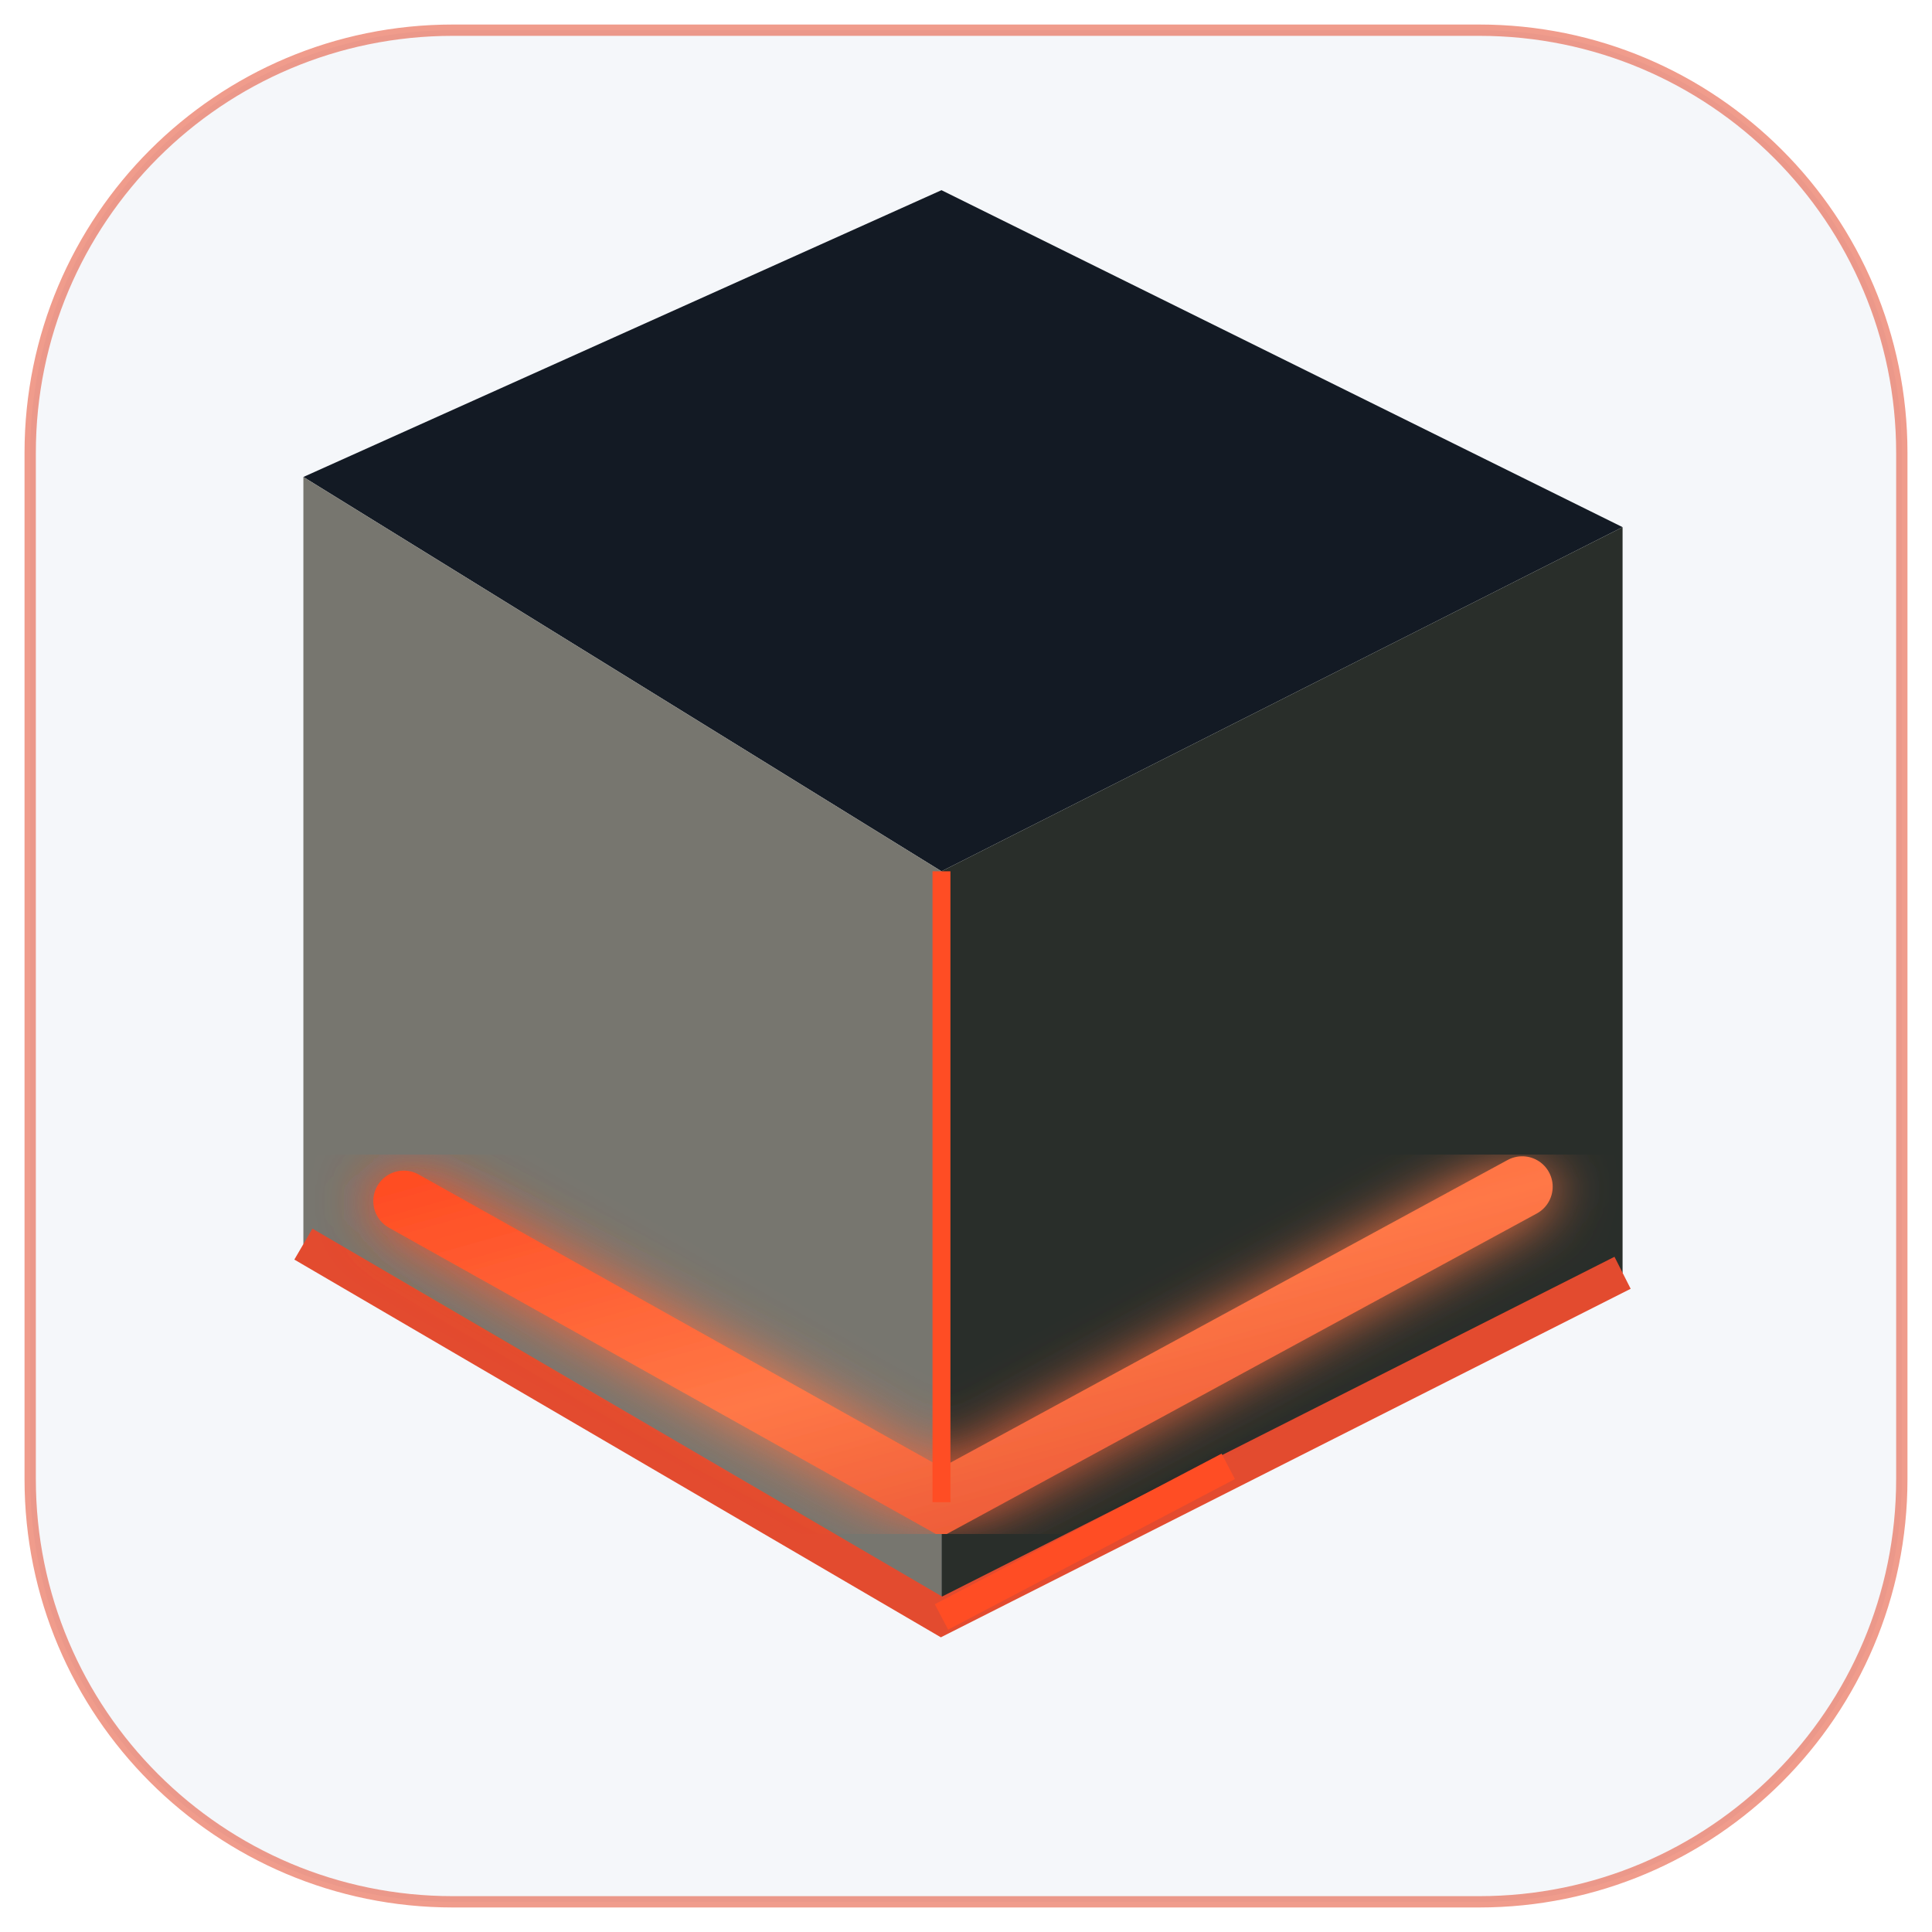
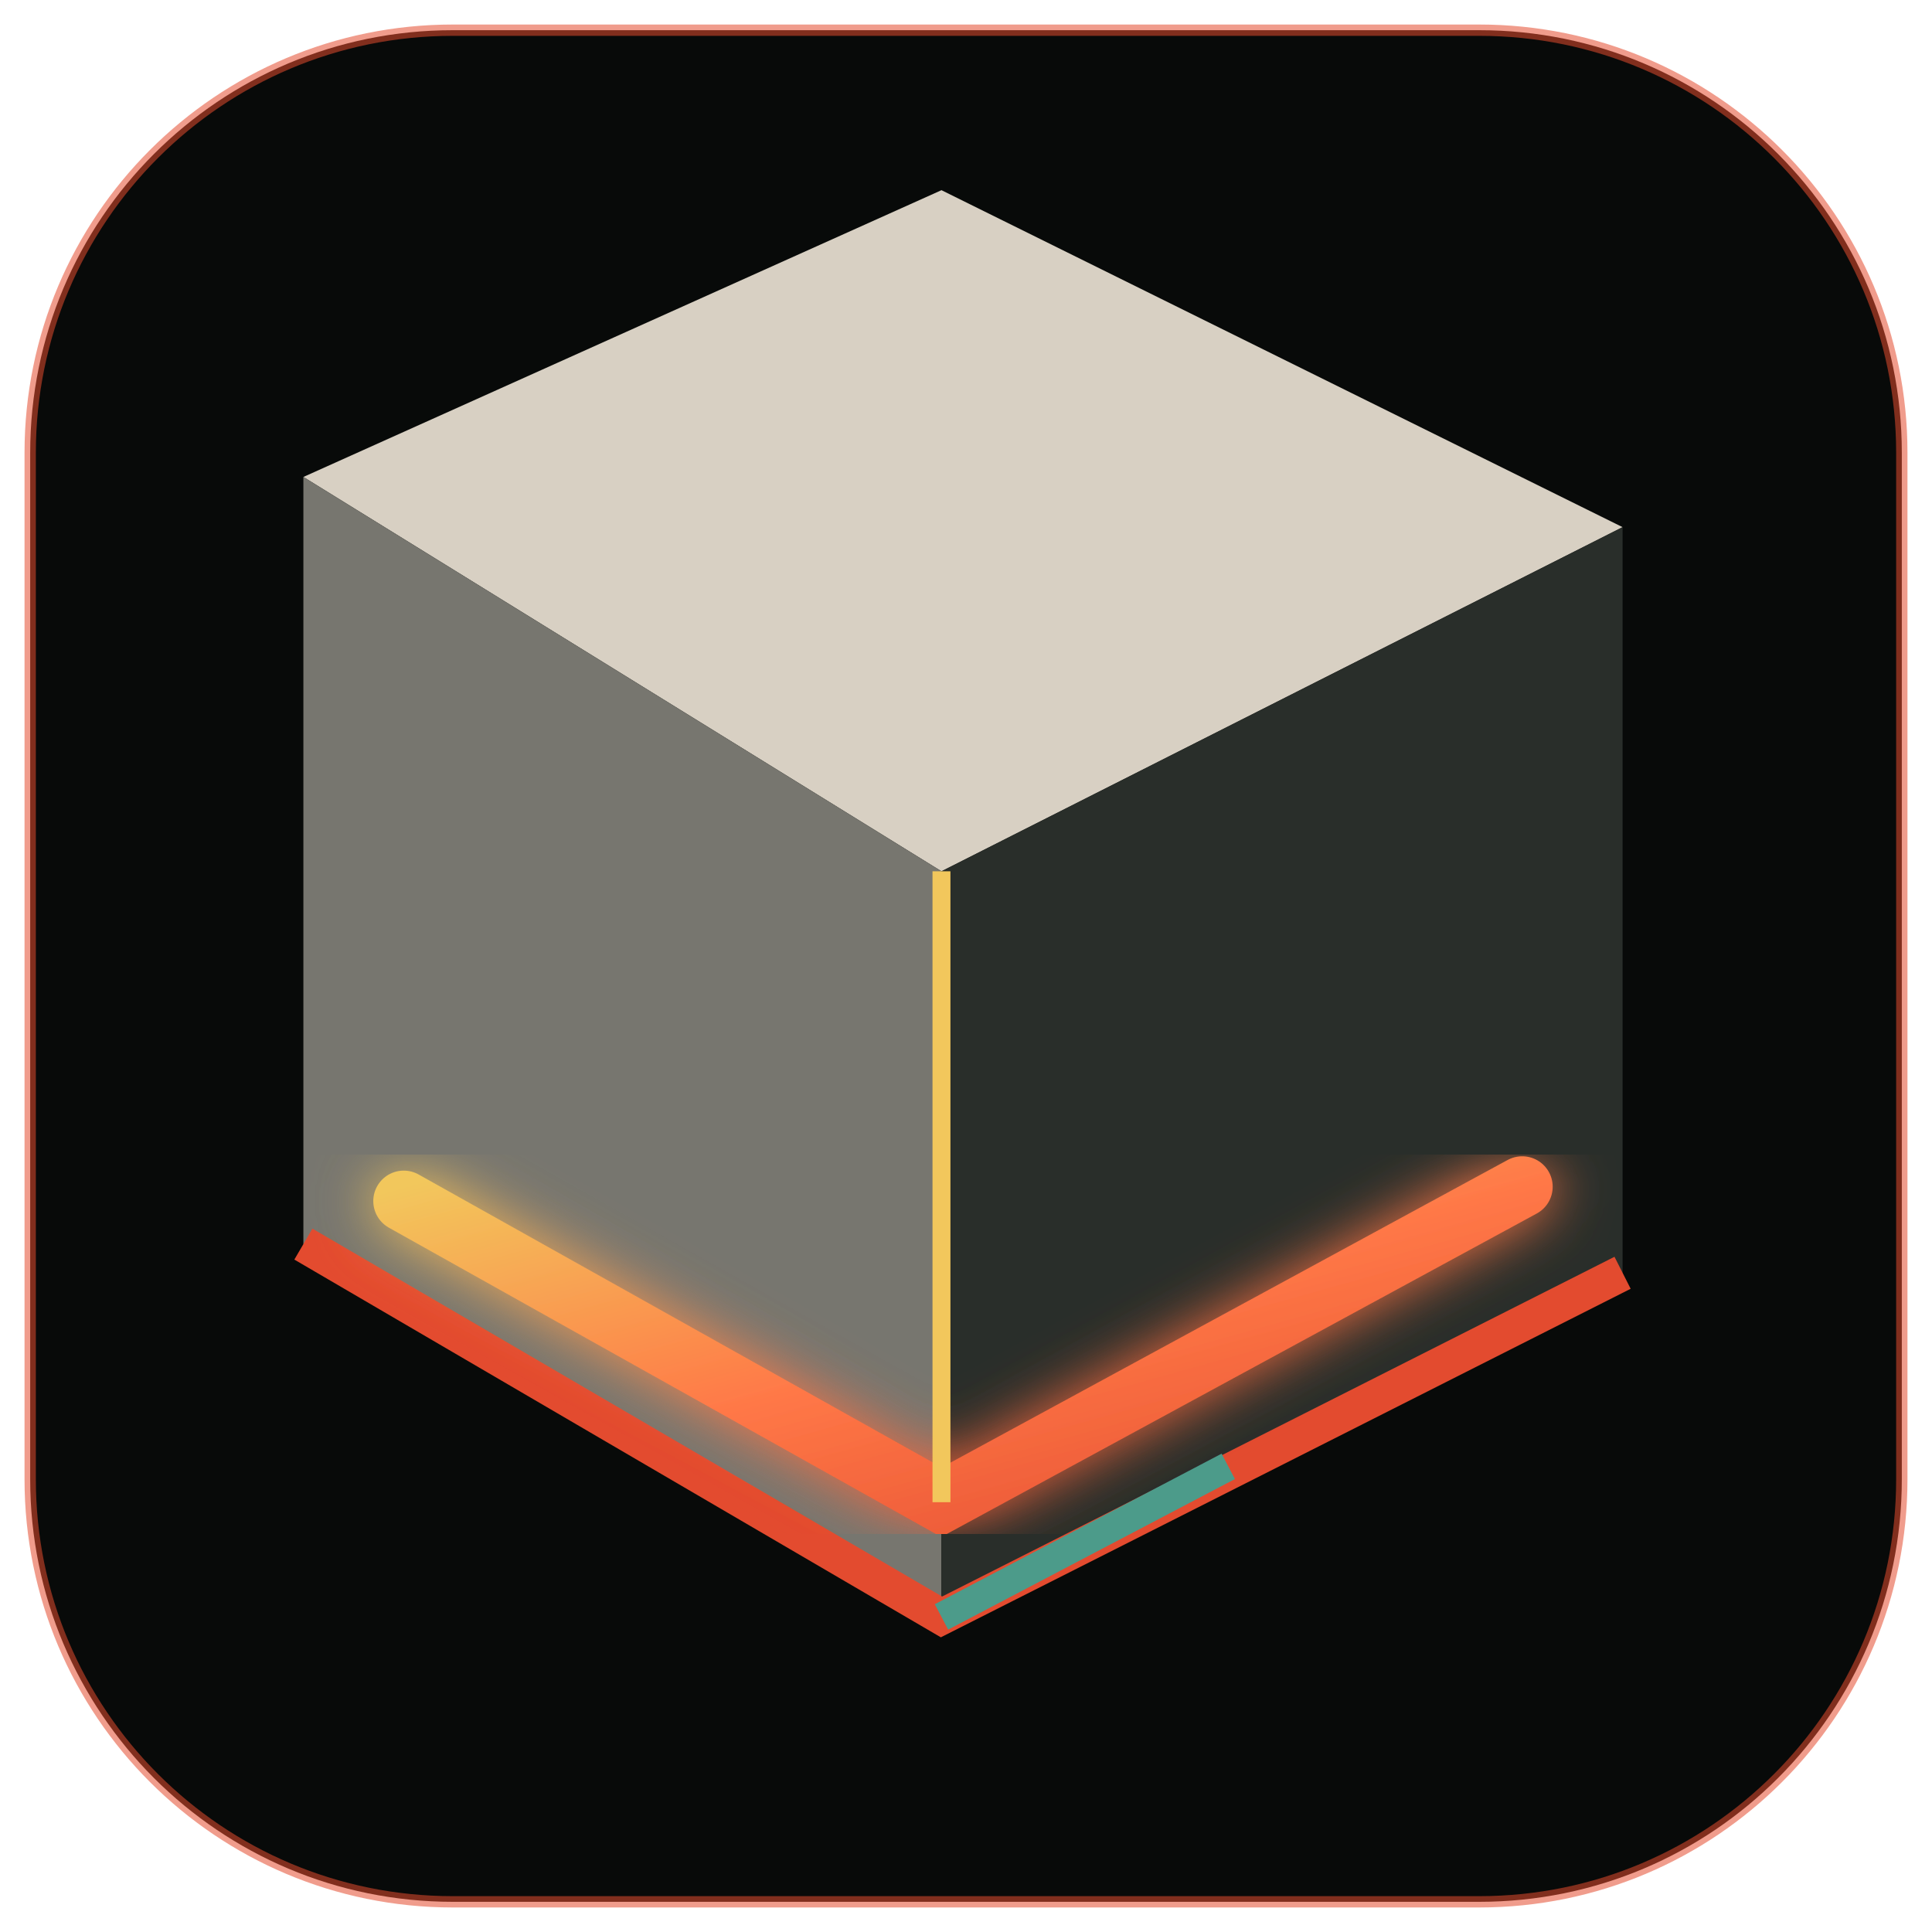
<svg xmlns="http://www.w3.org/2000/svg" width="512" height="512" viewBox="0 0 512 512">
  <defs>
    <linearGradient id="magma" x1="0" y1="0" x2="1" y2="1">
-       <stop stop-color="#FF4D24" />
+       <stop stop-color="#F2C75C" />
      <stop offset=".5" stop-color="#FF7847" />
      <stop offset="1" stop-color="#E34B2F" />
    </linearGradient>
    <filter id="soft">
      <feGaussianBlur stdDeviation="8" result="b" />
      <feMerge>
        <feMergeNode in="b" />
        <feMergeNode in="SourceGraphic" />
      </feMerge>
    </filter>
  </defs>
-   <rect x="8" y="8" width="496" height="496" rx="112" fill="#F5F7FA" stroke="#E34B2F" stroke-opacity=".55" stroke-width="3" />
+   <rect x="8" y="8" width="496" height="496" rx="112" fill="#080A09" stroke="#E34B2F" stroke-opacity=".55" stroke-width="3" />
  <g transform="translate(12,20) scale(.95)">
-     <path d="M72 112 250 32 440 126 250 222Z" fill="#131A24" />
+     <path d="M72 112 250 32 440 126 250 222Z" fill="#D8D0C3" />
    <path d="M72 112 250 222V430L72 326Z" fill="#77766F" />
    <path d="M250 222 440 126V334L250 430Z" fill="#292E2A" />
    <path d="M72 326 250 430 440 334" fill="none" stroke="#E34B2F" stroke-width="10" />
    <path d="M100 314 250 398 412 310" fill="none" stroke="url(#magma)" stroke-width="17" stroke-linecap="round" filter="url(#soft)" />
-     <path d="M250 222V398" stroke="#FF4D24" stroke-width="5" />
-     <path d="M250 430 330 388" stroke="#FF4D24" stroke-width="8" />
+     <path d="M250 222V398" stroke="#F2C75C" stroke-width="5" />
+     <path d="M250 430 330 388" stroke="#4C9B8A" stroke-width="8" />
  </g>
</svg>
